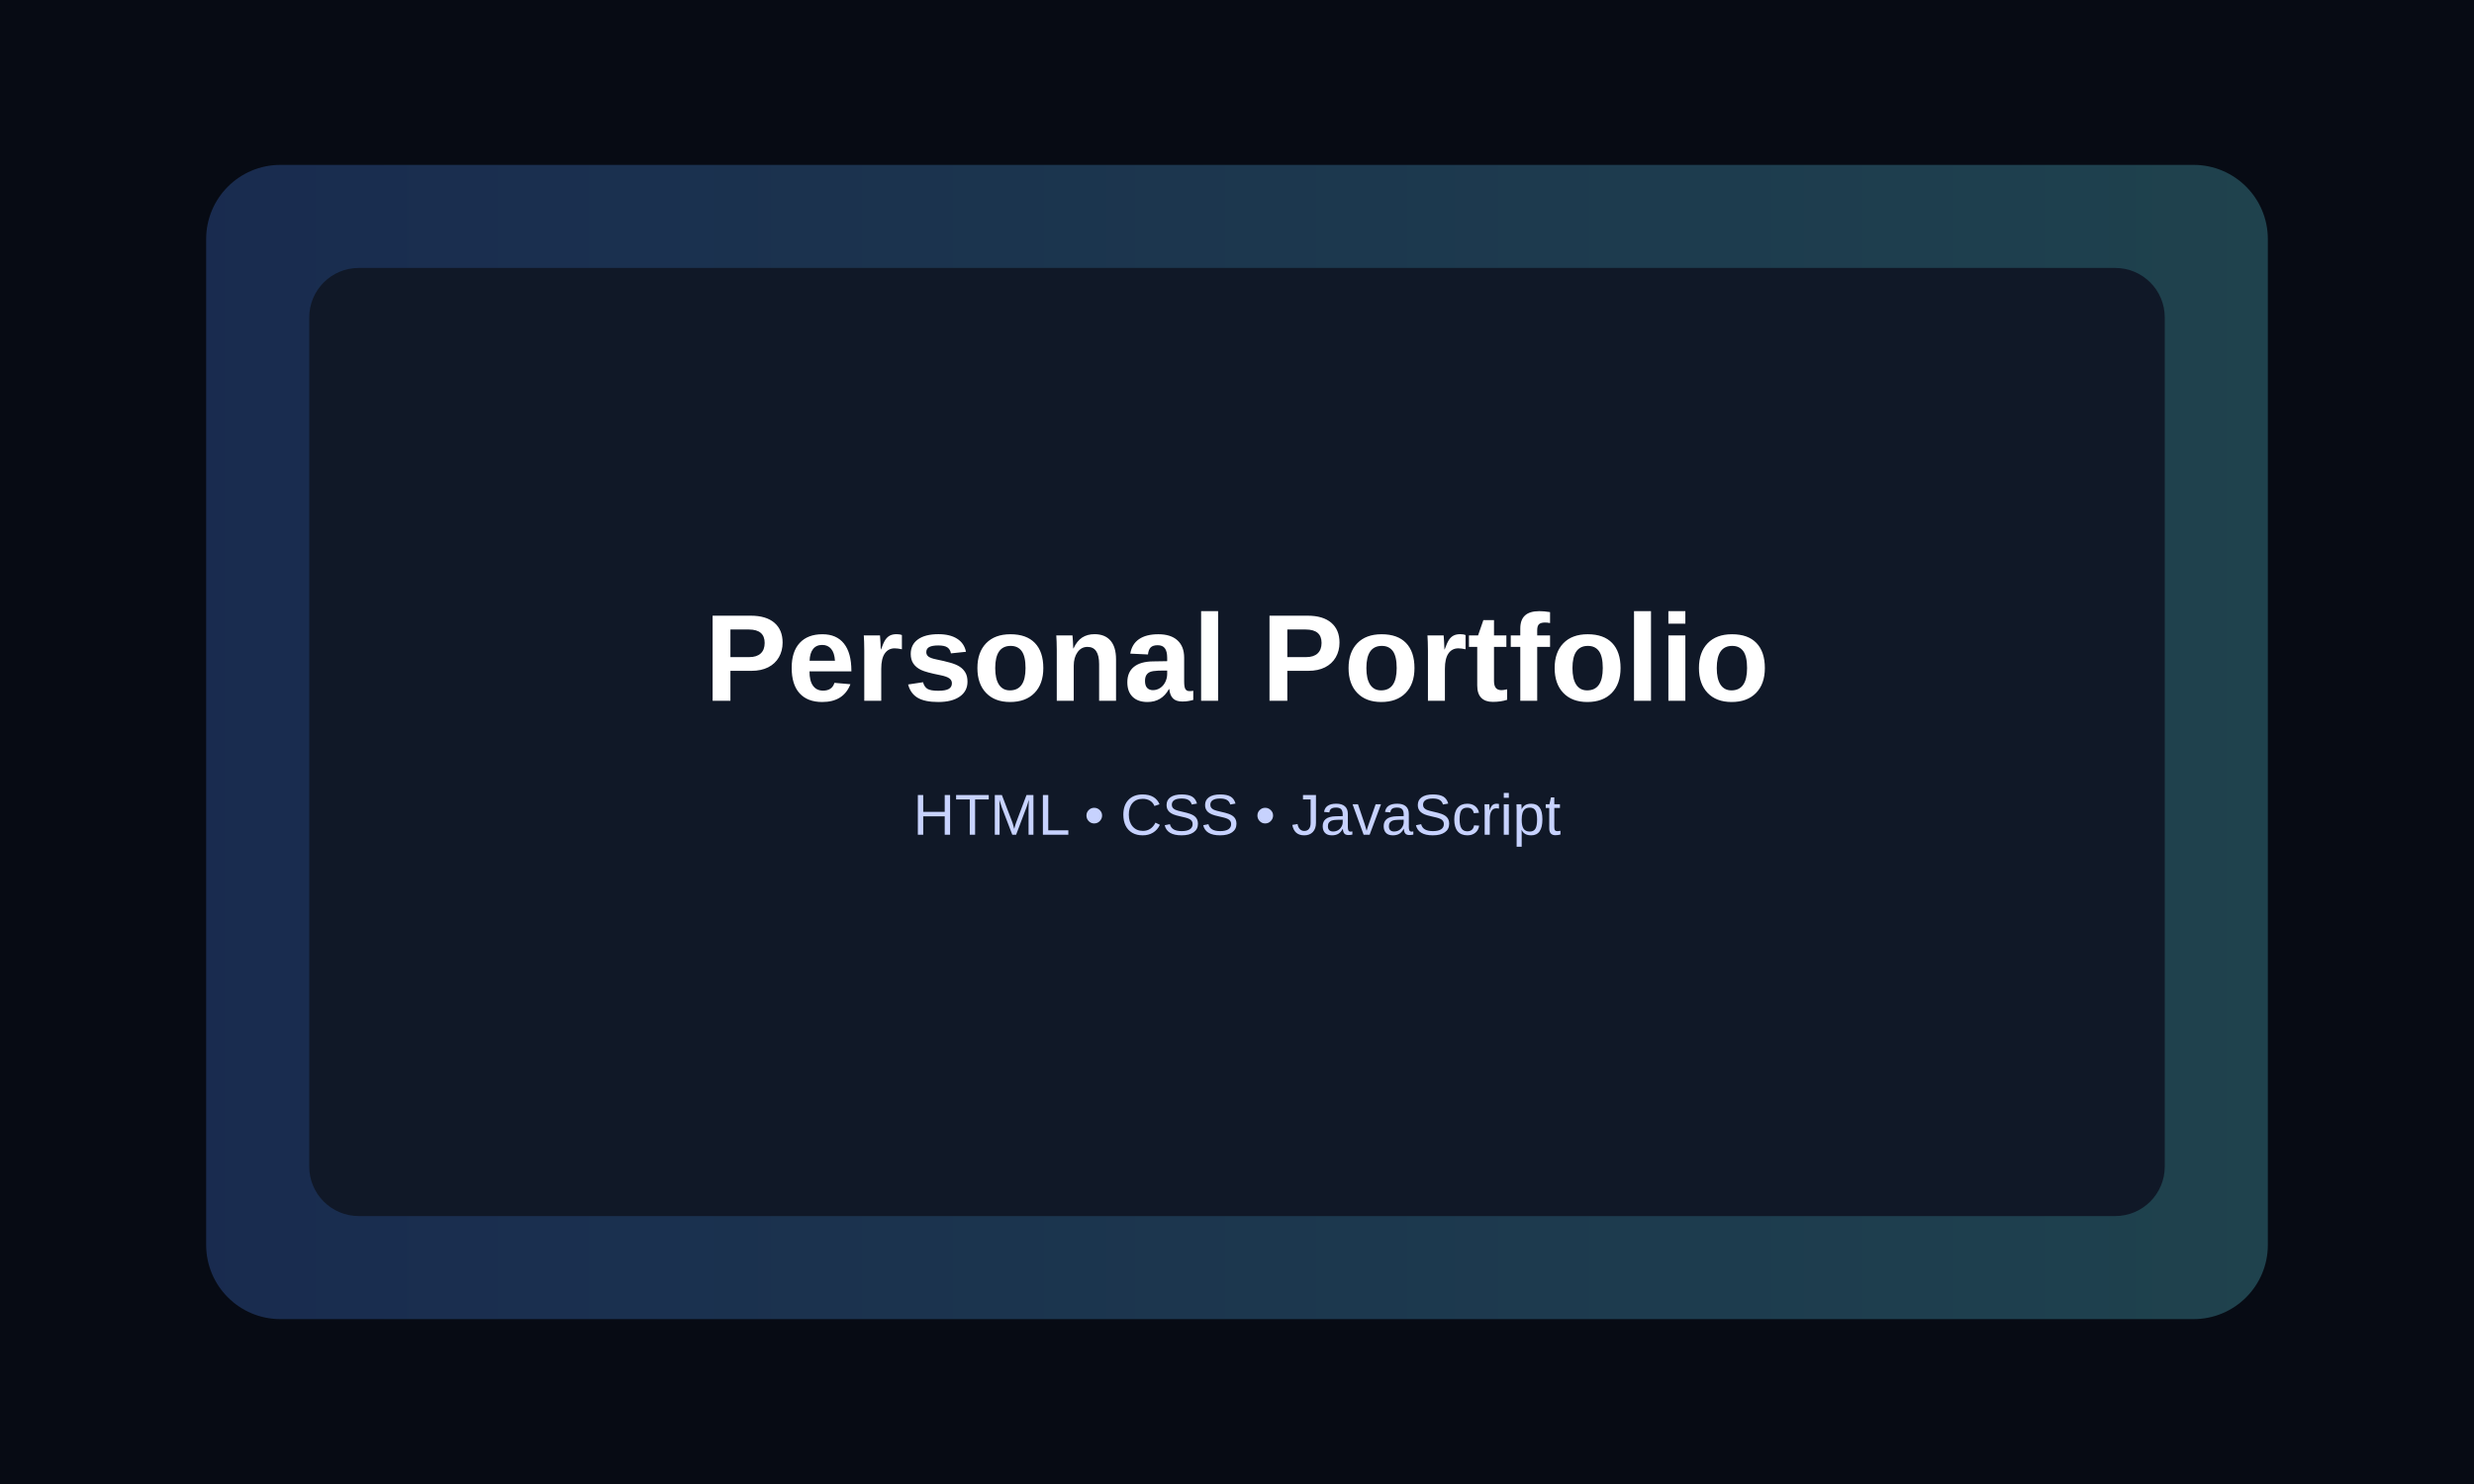
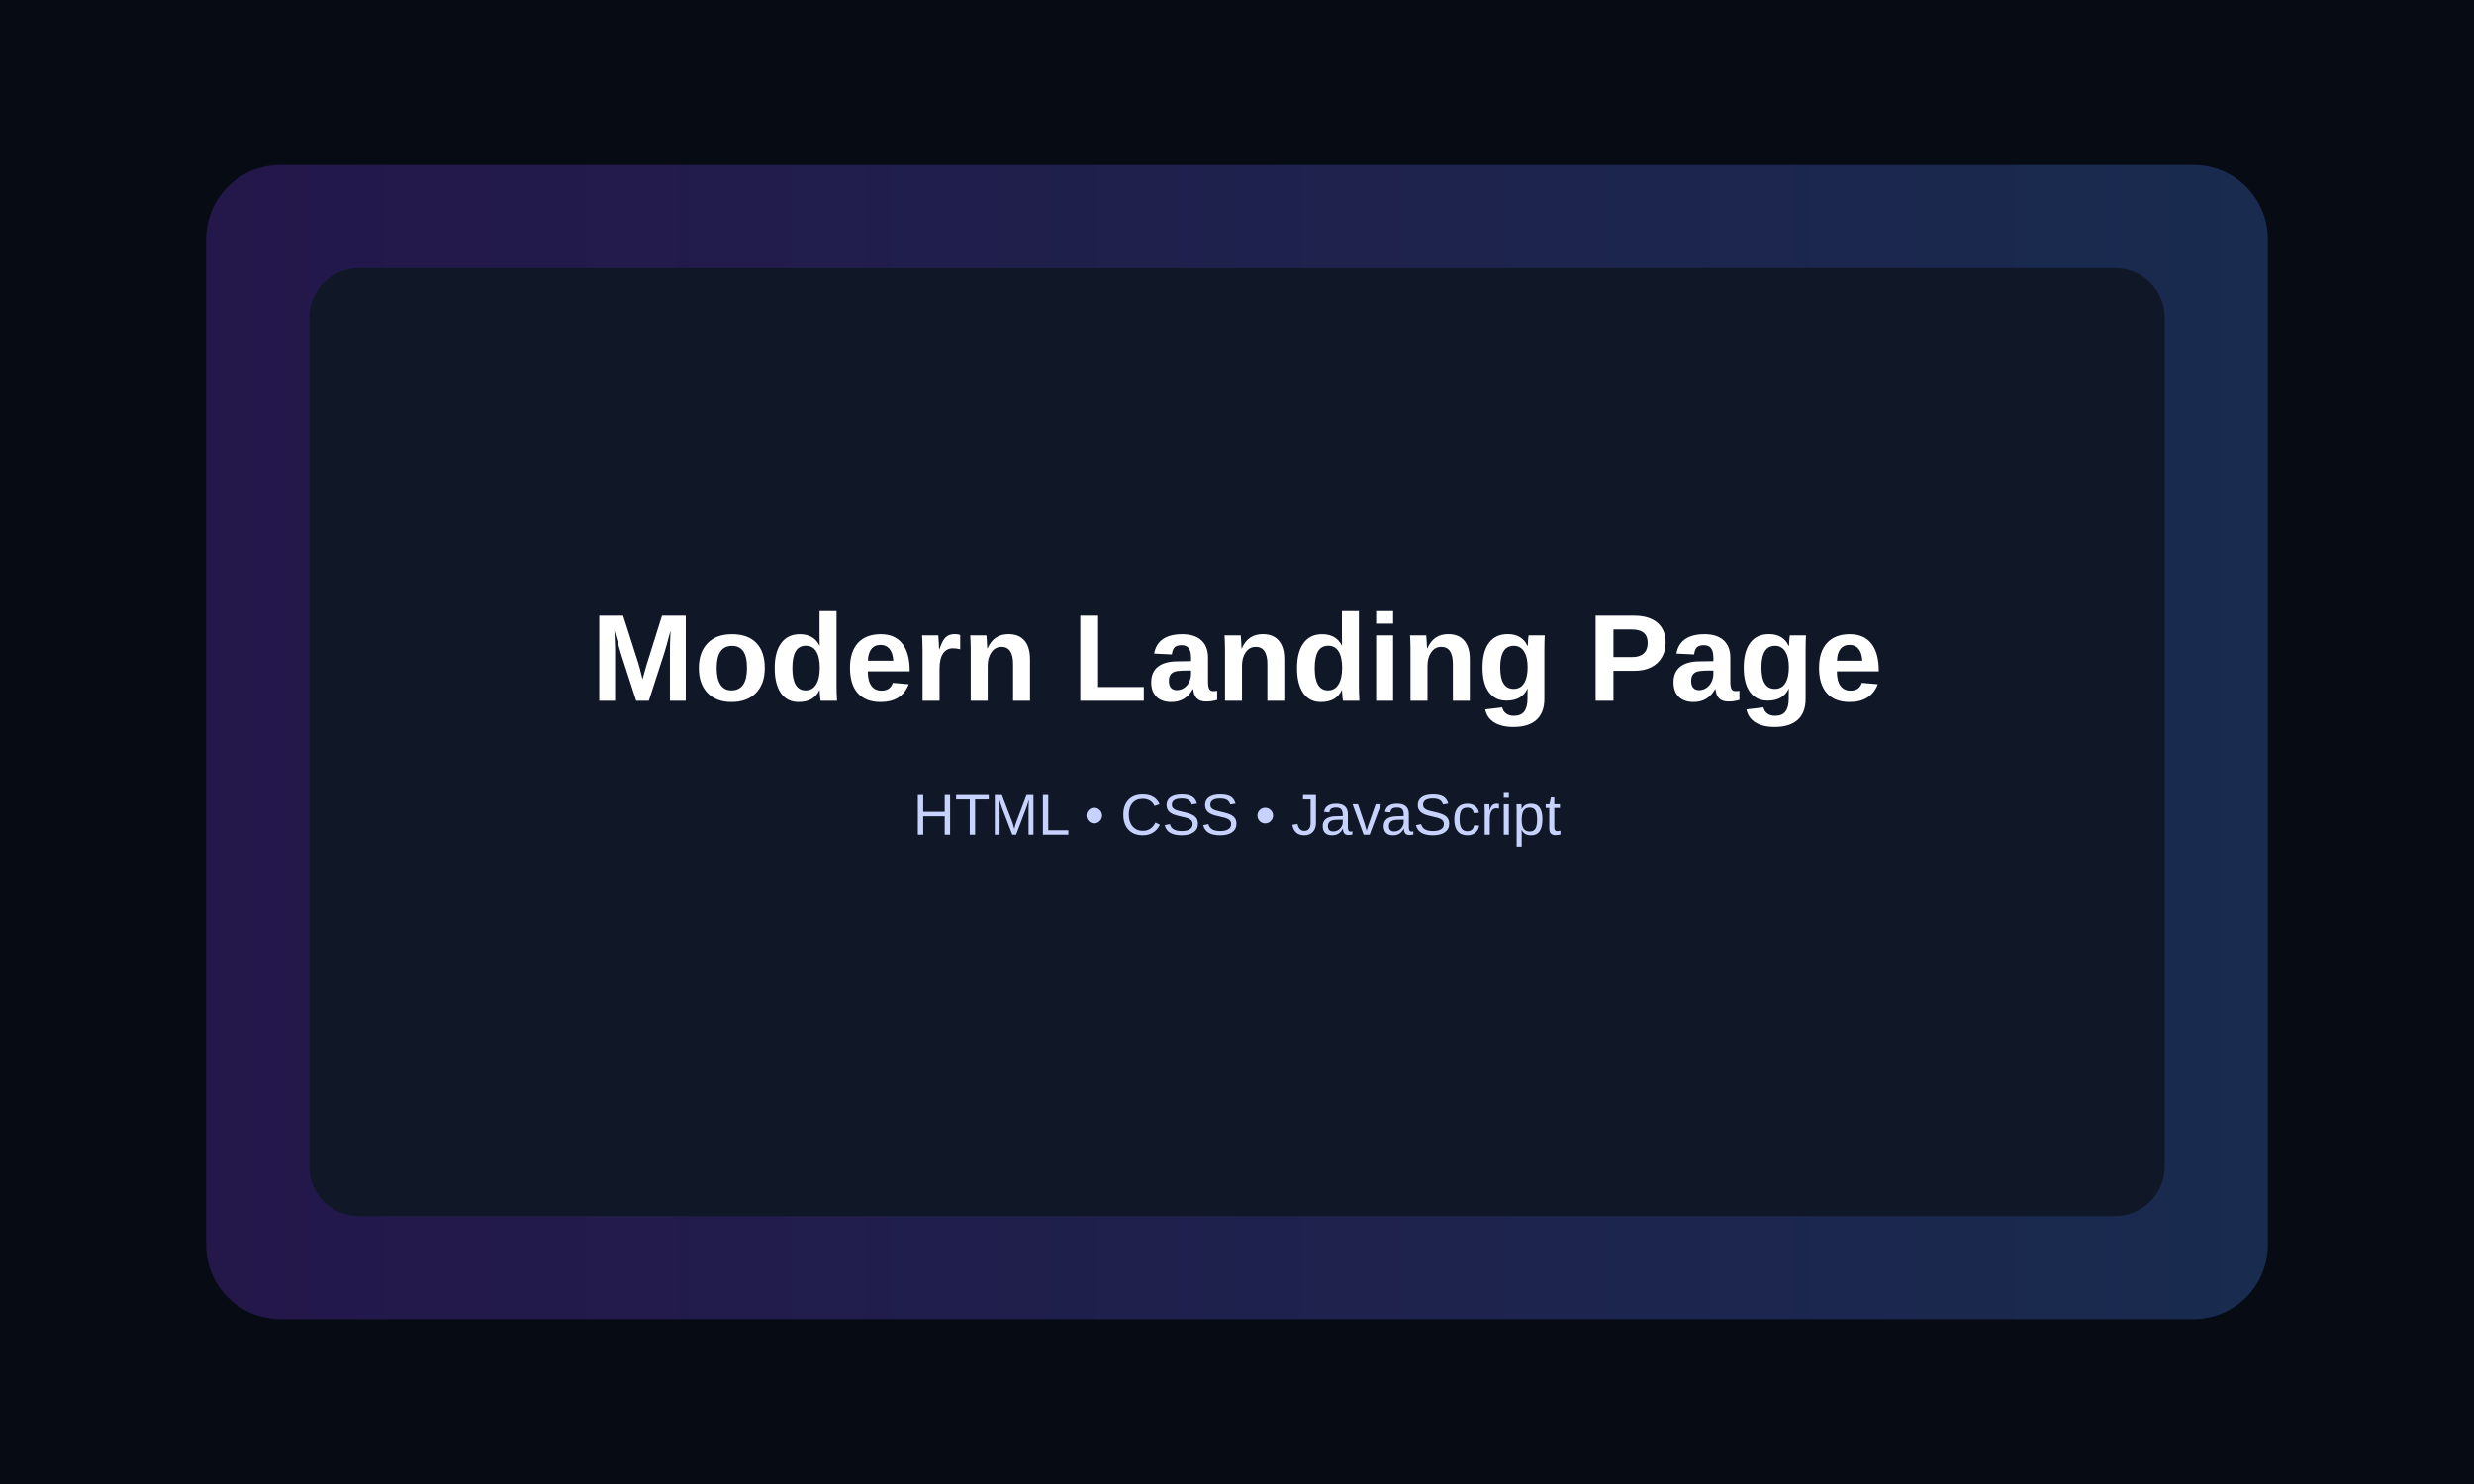
<svg xmlns="http://www.w3.org/2000/svg" width="1200" height="720">
  <defs>
    <linearGradient id="g">
-       <stop stop-color="#4f8cff" />
-       <stop offset="1" stop-color="#67e8f9" />
+       <stop stop-color="#7c3aed" />
+       <stop offset="1" stop-color="#4f8cff" />
    </linearGradient>
  </defs>
  <rect width="1200" height="720" fill="#070b14" />
  <rect x="100" y="80" width="1000" height="560" rx="36" fill="url(#g)" opacity=".25" />
  <rect x="150" y="130" width="900" height="460" rx="24" fill="#101827" />
-   <text x="600" y="340" text-anchor="middle" font-family="Arial" font-size="60" font-weight="700" fill="white">Personal Portfolio</text>
+   <text x="600" y="340" text-anchor="middle" font-family="Arial" font-size="60" font-weight="700" fill="white">Modern Landing Page</text>
  <text x="600" y="405" text-anchor="middle" font-family="Arial" font-size="28" fill="#c7d2fe">HTML • CSS • JavaScript</text>
</svg>
